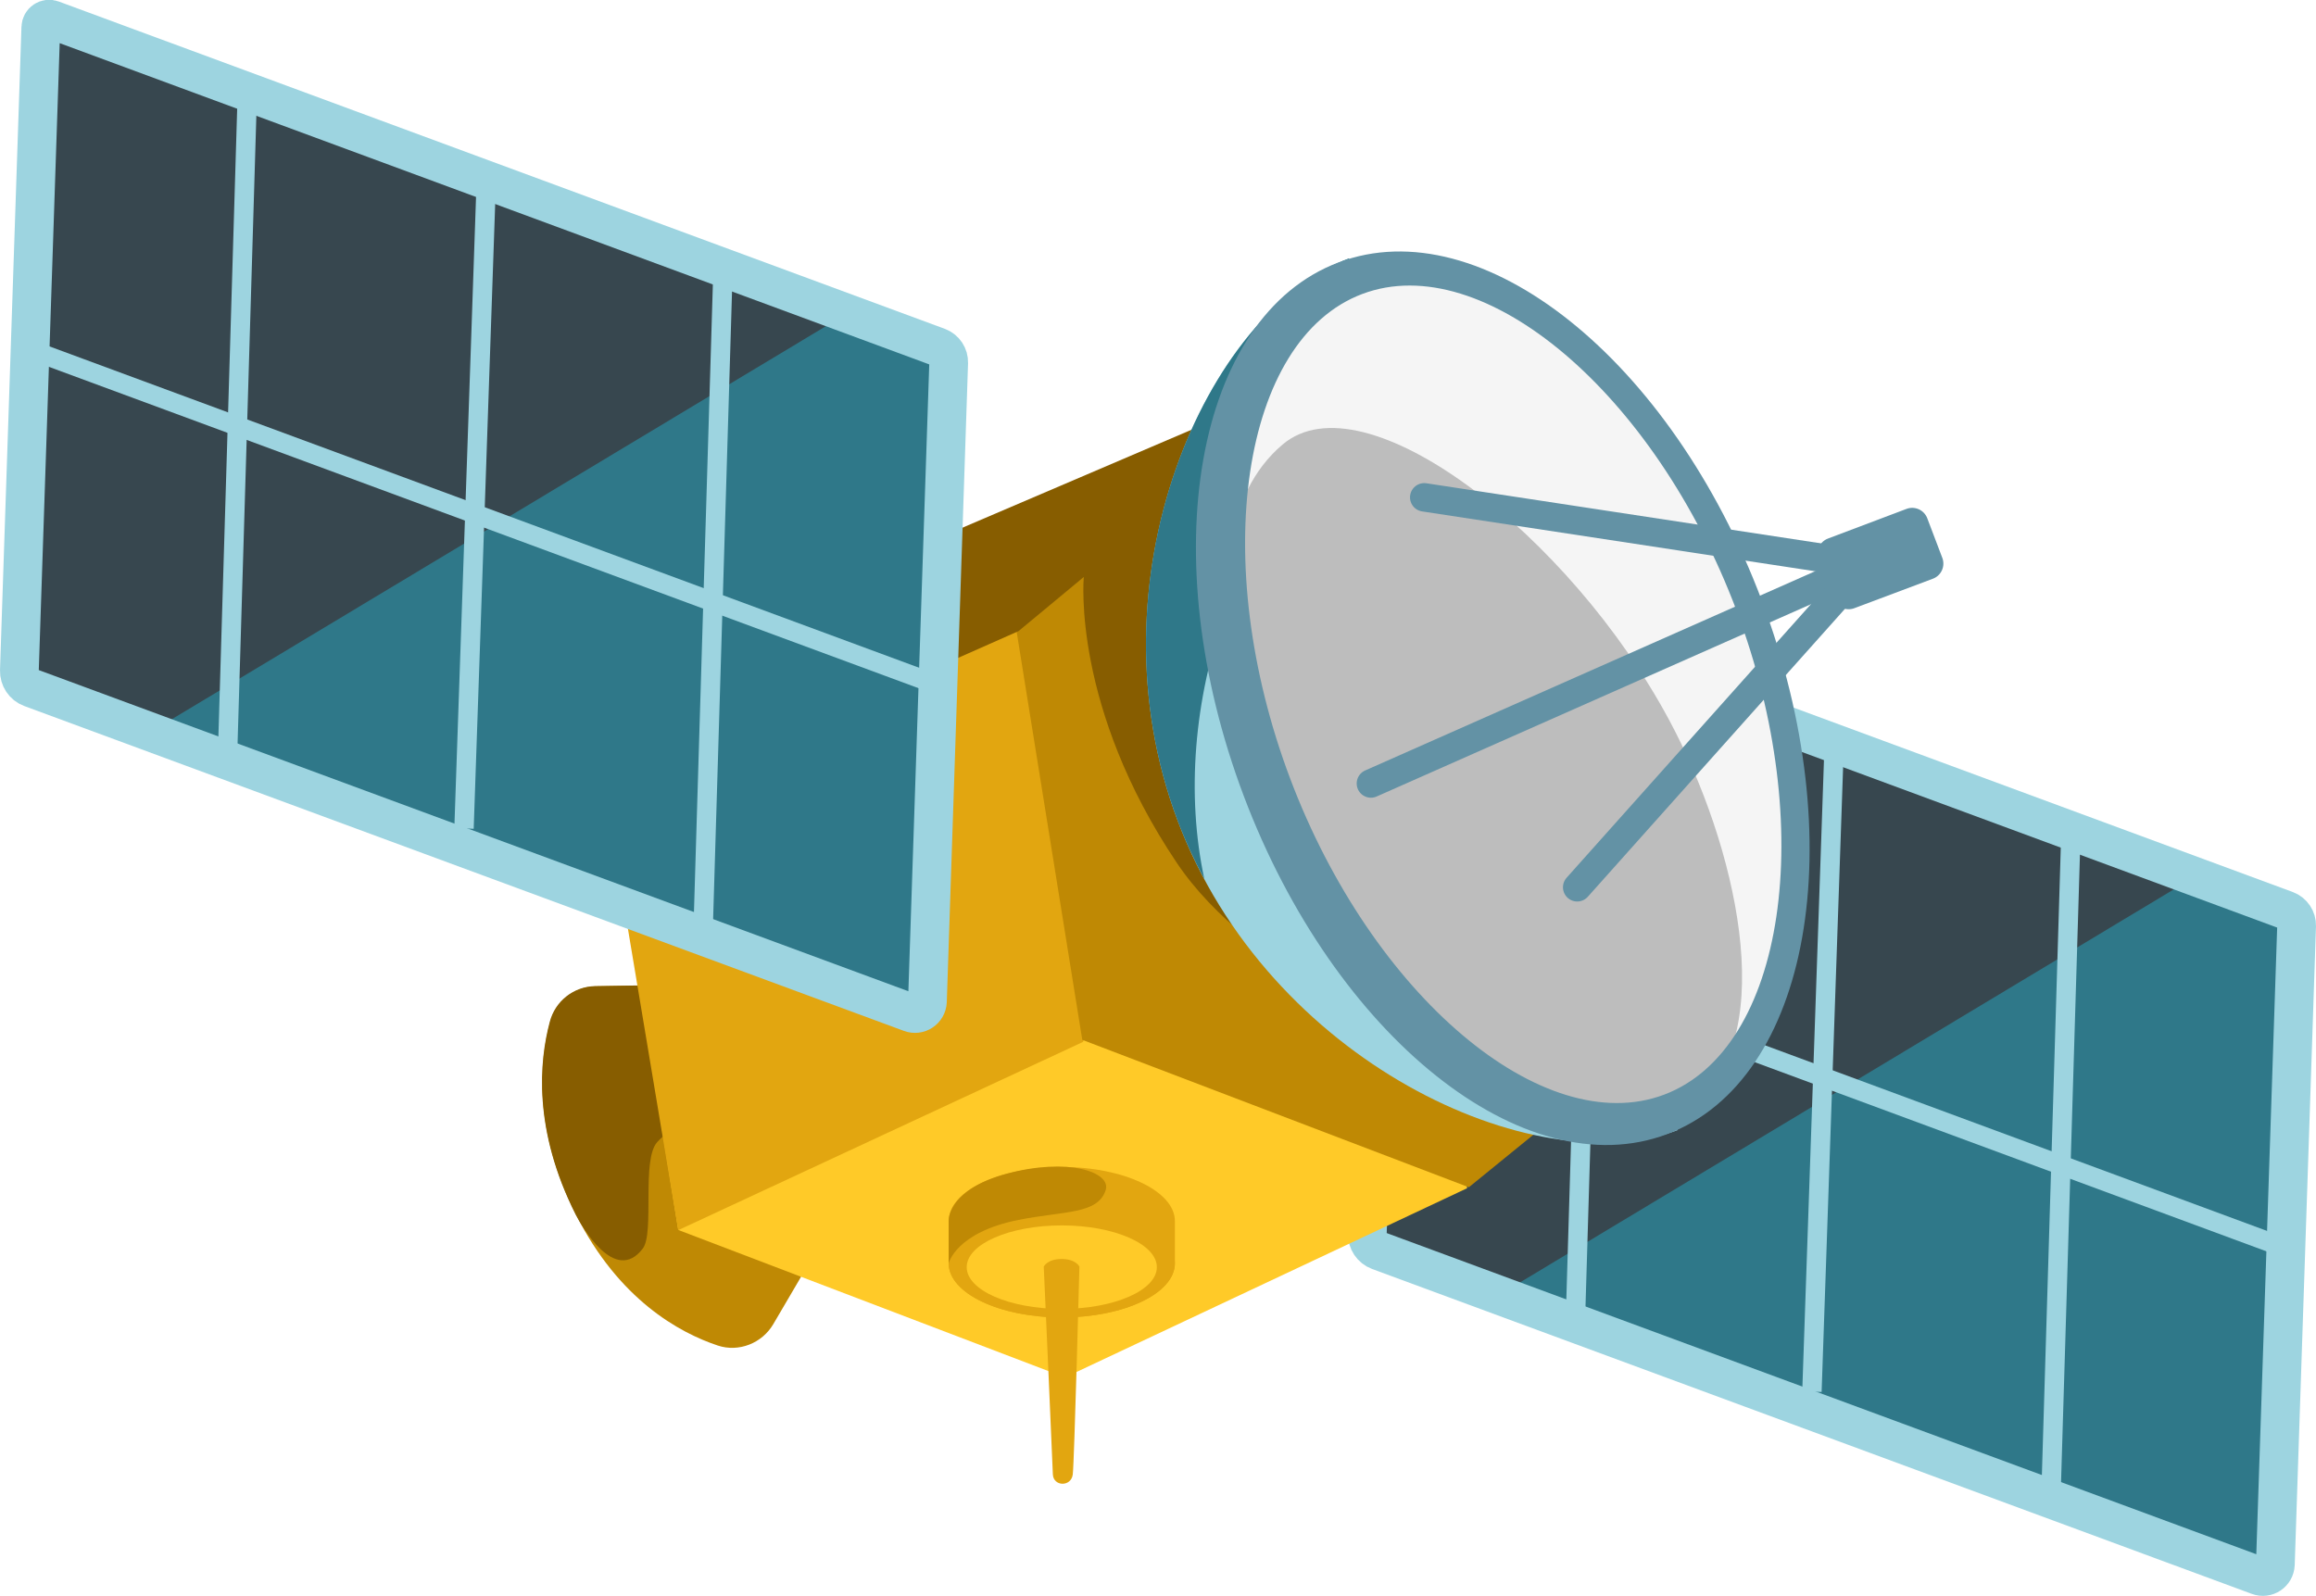
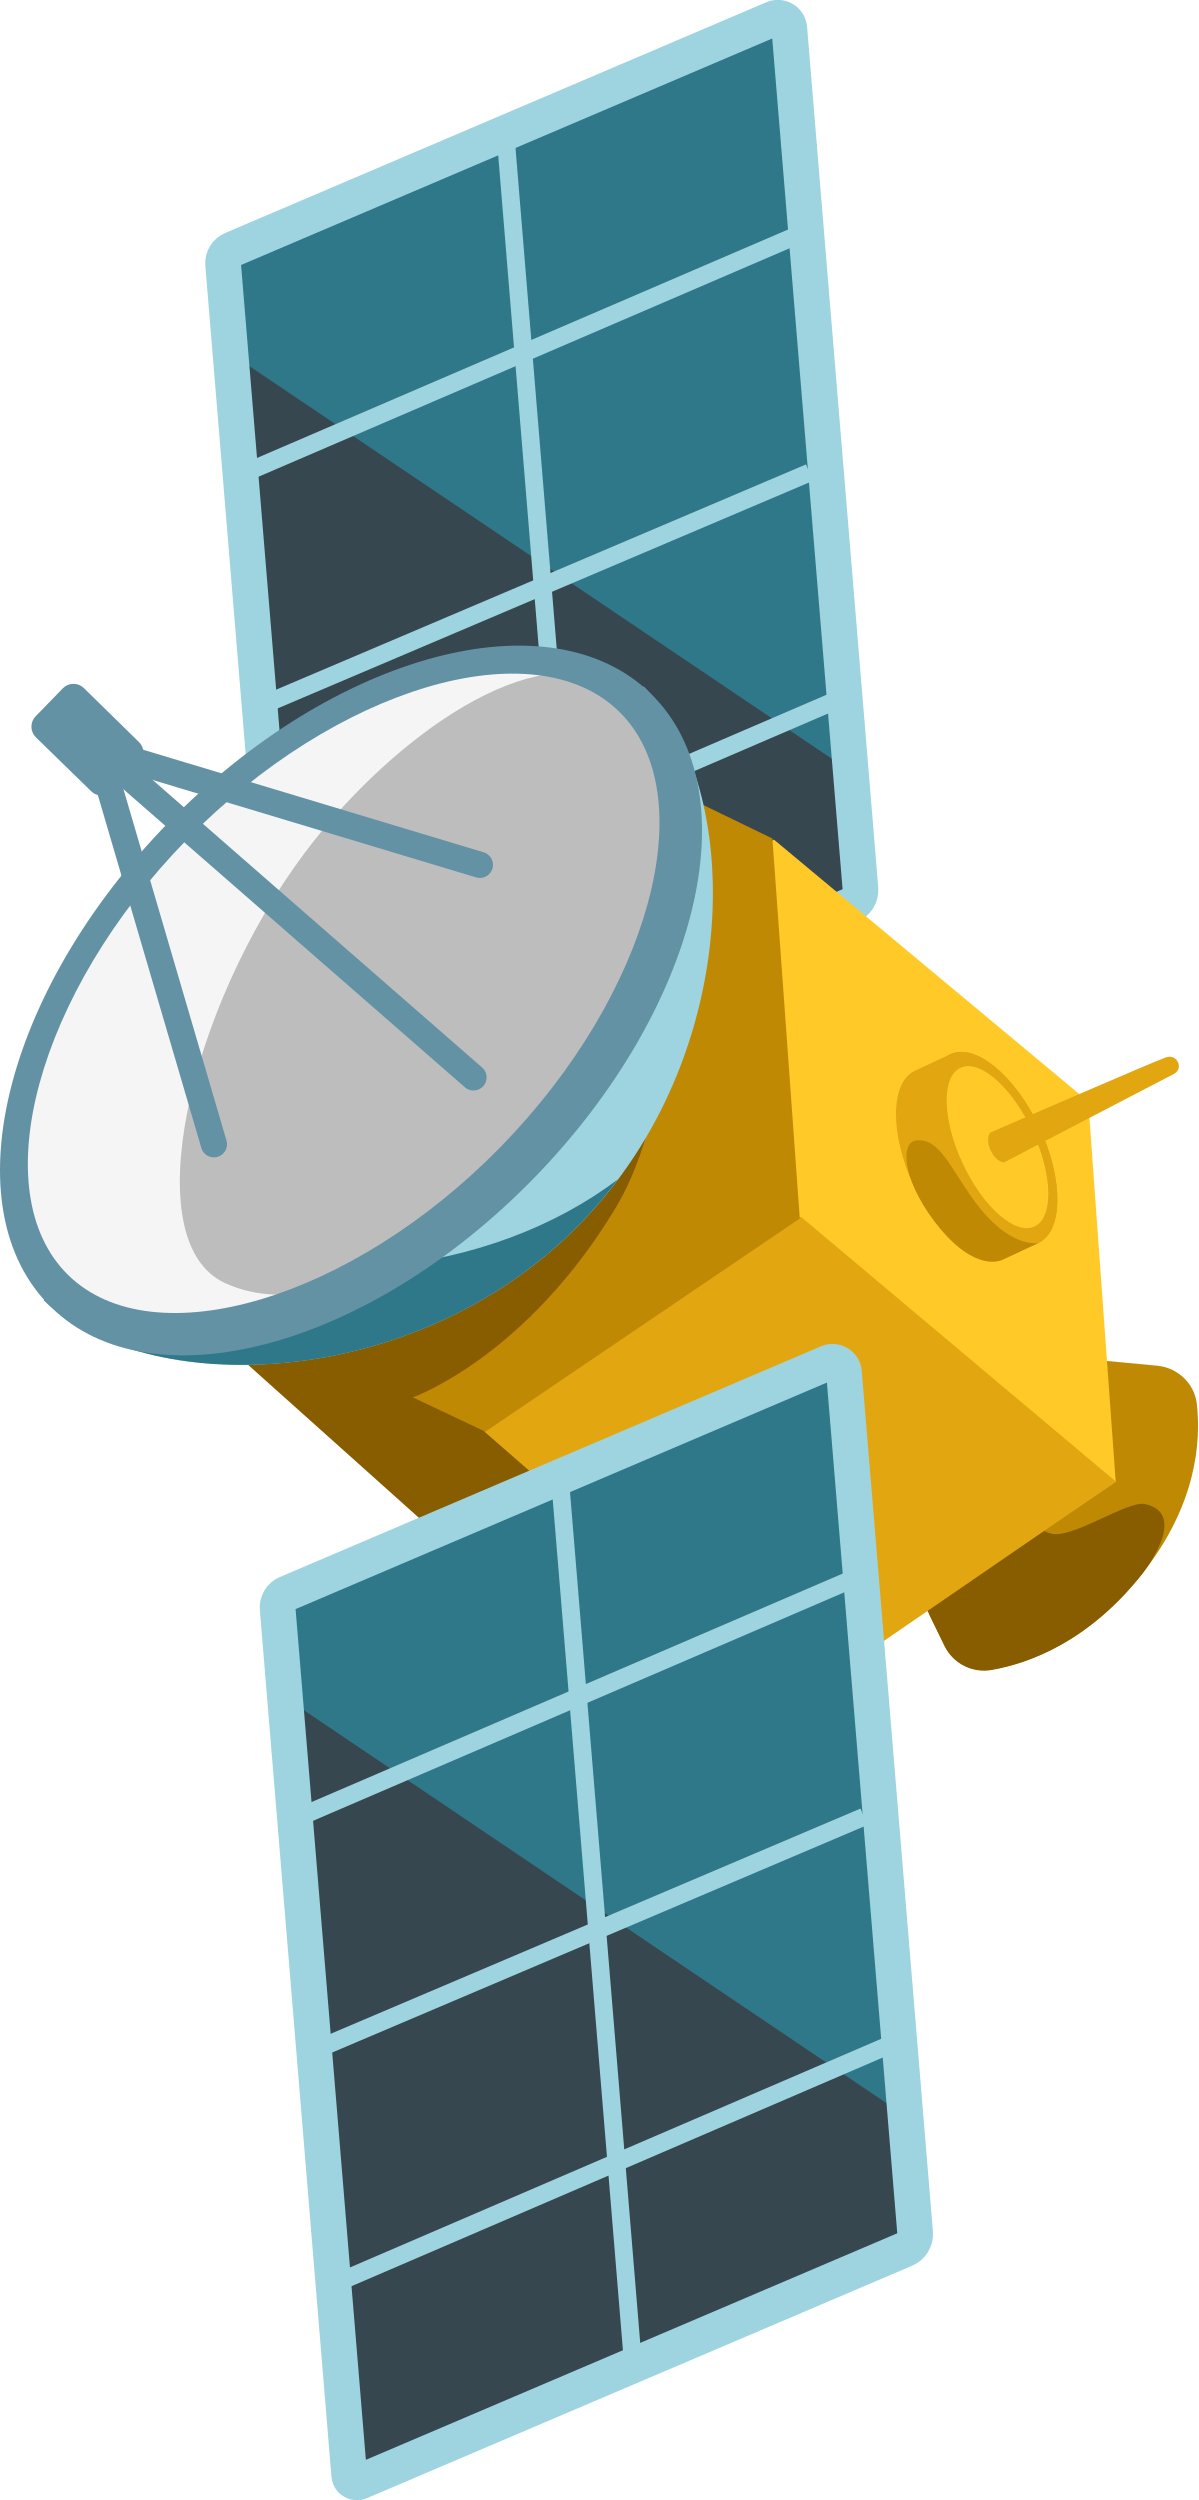
- <svg xmlns="http://www.w3.org/2000/svg" width="201.815mm" height="139.07mm" viewBox="0 0 122.043 84.099" aria-hidden="true" role="img" class="iconify iconify--noto" preserveAspectRatio="xMidYMid" version="1.1" id="svg74">
+ <svg xmlns="http://www.w3.org/2000/svg" width="428.49" height="894.153" viewBox="0 0 68.558 143.064" aria-hidden="true" role="img" class="iconify iconify--noto" preserveAspectRatio="xMidYMid" version="1.1" id="svg74">
  <defs id="defs78" />
-   <path d="m 73.781,30.721 c 0,0 47.26,17.71 47.24,18.08 l -1.12,33.65 c -0.02,0.45 -0.47,0.75 -0.89,0.59 L 72.661,65.921 c -0.38,-0.14 -0.62,-0.51 -0.61,-0.91 l 1.13,-33.9 c 0.01,-0.3 0.31,-0.5 0.6,-0.39 z" fill="#2f7889" id="path2" />
-   <path d="m 115.731,46.161 -41.95,-15.44 c -0.28,-0.11 -0.59,0.09 -0.6,0.4 l -1.13,33.9 7.57,2.85 z" fill="#37474f" id="path4" />
-   <path d="m 73.781,30.721 46.69,17.25 a 0.854,0.854 0 0 1 0.55,0.82 l -1.12,33.66 c -0.02,0.45 -0.47,0.75 -0.89,0.59 L 72.661,65.921 c -0.38,-0.14 -0.62,-0.51 -0.61,-0.91 l 1.13,-33.9 c 0.01,-0.3 0.31,-0.5 0.6,-0.39 z" fill="none" stroke="#9dd4e0" stroke-width="2.042" stroke-miterlimit="10" id="path6" />
-   <path fill="none" stroke="#9dd4e0" stroke-width="1.021" stroke-miterlimit="10" d="m 72.611,48.091 47.84,17.69" id="path8" />
-   <path fill="none" stroke="#9dd4e0" stroke-width="1.021" stroke-miterlimit="10" d="m 95.481,73.341 1.17,-34.02" id="path10" />
-   <path fill="none" stroke="#9dd4e0" stroke-width="1.021" stroke-miterlimit="10" d="m 108.081,78.661 1.06,-35.2" id="path12" />
-   <path fill="none" stroke="#9dd4e0" stroke-width="1.021" stroke-miterlimit="10" d="m 83.001,70.101 1.06,-35.44" id="path14" />
-   <path d="m 42.211,67.291 -1.46,2.49 c -0.59,1.01 -1.82,1.5 -2.93,1.13 -2.04,-0.68 -5.21,-2.43 -7.46,-6.88 -2.27,-4.49 -1.93,-8.12 -1.37,-10.17 a 2.53,2.53 0 0 1 2.38,-1.88 l 2.04,-0.04 z" fill="#bf8904" id="path16" />
-   <path d="m 33.871,65.801 c 0.63,-0.82 -0.08,-4.67 0.76,-5.61 0.42,-0.46 1.01,-0.9 1.58,-0.65 l -2.29,-7.61 -2.57,0.04 a 2.51,2.51 0 0 0 -2.38,1.88 c -0.55,2.05 -0.9,5.68 1.37,10.17 0.3,0.57 2.06,3.71 3.53,1.78 z" fill="#875d00" id="path18" />
-   <path fill="#ffca28" d="m 35.741,64.821 20.38,7.77 21.19,-9.97 -5.94,-42.57 -22.18,9.48 -16.91,13.77 z" id="path20" />
-   <path fill="#e2a610" d="m 35.741,64.831 21.33,-9.92 14.1,-35.25 -22.18,9.48 -16.91,13.77 z" id="path22" />
-   <path fill="#bf8904" d="m 57.031,54.801 20.37,7.77 16.91,-13.76 -3.46,-21.53 -20.37,-7.76 -16.91,13.76 z" id="path24" />
-   <path d="m 31.851,42.931 21.82,-9.67 3.44,-2.85 c -0.01,0.14 -0.6,6.87 4.9,15.06 3.95,5.89 12.89,9.2 12.89,9.2 l -4.45,-35.3 -22.17,9.48 z" fill="#875d00" id="path26" />
-   <g id="g42" transform="rotate(180,62.51065,53.02528)">
+   <path d="m 16.865,64.726 c 0,0 -3.922,-50.317 -3.578,-50.455 L 44.257,1.065 c 0.416,-0.172 0.878,0.109 0.911,0.557 l 4.072,49.243 c 0.034,0.404 -0.2,0.777 -0.567,0.937 L 17.472,65.105 c -0.276,0.118 -0.584,-0.07 -0.607,-0.379 z" fill="#2f7889" id="path2" />
+   <path d="m 13.13,20.181 3.735,44.545 c 0.019,0.3 0.331,0.497 0.616,0.375 L 48.683,51.798 48.066,43.733 Z" fill="#37474f" id="path4" />
+   <path d="M 16.865,64.726 12.767,15.12 a 0.854,0.854 0 0 1 0.511,-0.845 L 44.257,1.065 c 0.416,-0.172 0.878,0.109 0.911,0.557 l 4.072,49.243 c 0.034,0.404 -0.2,0.777 -0.567,0.937 L 17.472,65.105 c -0.276,0.118 -0.584,-0.07 -0.607,-0.379 z" fill="none" stroke="#9dd4e0" stroke-width="2.042" stroke-miterlimit="10" id="path6" />
+   <path fill="none" stroke="#9dd4e0" stroke-width="1.021" stroke-miterlimit="10" d="M 33.102,58.445 28.917,7.611" id="path8" />
+   <path fill="none" stroke="#9dd4e0" stroke-width="1.021" stroke-miterlimit="10" d="M 46.321,27.047 14.994,40.364" id="path10" />
+   <path fill="none" stroke="#9dd4e0" stroke-width="1.021" stroke-miterlimit="10" d="M 45.818,13.379 13.468,27.295" id="path12" />
+   <path fill="none" stroke="#9dd4e0" stroke-width="1.021" stroke-miterlimit="10" d="M 48.659,39.727 16.092,53.744" id="path14" />
+   <path d="m 63.351,77.883 2.874,0.271 c 1.165,0.108 2.129,1.016 2.262,2.178 0.246,2.136 -4.87e-4,5.749 -3.083,9.669 -3.11,3.955 -6.544,5.181 -8.638,5.54 a 2.53,2.53 0 0 1 -2.71,-1.362 l -0.898,-1.832 z" fill="#bf8904" id="path16" />
+   <path d="m 65.525,86.071 c -1.009,-0.224 -4.199,2.046 -5.406,1.682 -0.594,-0.186 -1.243,-0.535 -1.257,-1.157 l -5.929,5.292 1.122,2.312 a 2.51,2.51 0 0 0 2.71,1.362 c 2.09,-0.368 5.528,-1.585 8.638,-5.54 0.39,-0.513 2.492,-3.435 0.121,-3.952 z" fill="#875d00" id="path18" />
+   <path fill="#ffca28" d="M 63.847,84.791 62.276,63.036 44.285,48.045 8.213,71.419 26.179,87.515 45.805,97.021 Z" id="path20" />
+   <path fill="#e2a610" d="M 63.856,84.786 45.851,69.647 7.945,71.765 25.91,87.861 45.536,97.367 Z" id="path22" />
+   <path fill="#bf8904" d="M 45.768,69.73 44.201,47.985 24.584,38.474 6.533,50.709 8.109,72.45 27.727,81.96 Z" id="path24" />
+   <path d="M 45.652,97.567 27.666,81.878 23.629,79.965 c 0.131,-0.05 6.48,-2.36 11.578,-10.806 3.669,-6.069 2.89,-15.57 2.89,-15.57 L 7.986,72.541 25.947,88.627 Z" fill="#875d00" id="path26" />
+   <g id="g42" transform="rotate(65,42.3752,43.04915)">
    <path d="m 122.27,105.01 c 0,0 -47.26,-17.71 -47.24,-18.08 l 1.12,-33.66 c 0.02,-0.45 0.47,-0.75 0.89,-0.59 l 46.35,17.12 c 0.38,0.14 0.62,0.51 0.61,0.91 l -1.13,33.9 c -0.01,0.31 -0.31,0.51 -0.6,0.4 z" fill="#2f7889" id="path28" />
    <path d="m 80.32,89.57 41.95,15.44 c 0.28,0.11 0.59,-0.09 0.6,-0.4 L 124,69.95 117.01,67.52 Z" fill="#37474f" id="path30" />
    <path d="M 122.27,105.01 75.58,87.76 a 0.858,0.858 0 0 1 -0.55,-0.83 l 1.12,-33.66 c 0.02,-0.45 0.47,-0.75 0.89,-0.59 l 46.35,17.12 c 0.38,0.14 0.62,0.51 0.61,0.91 l -1.13,33.9 c -0.01,0.31 -0.31,0.51 -0.6,0.4 z" fill="none" stroke="#9dd4e0" stroke-width="2.042" stroke-miterlimit="10" id="path32" />
    <path fill="none" stroke="#9dd4e0" stroke-width="1.021" stroke-miterlimit="10" d="M 123.44,87.63 75.6,69.95" id="path34" />
    <path fill="none" stroke="#9dd4e0" stroke-width="1.021" stroke-miterlimit="10" d="M 100.57,62.39 99.4,96.41" id="path36" />
    <path fill="none" stroke="#9dd4e0" stroke-width="1.021" stroke-miterlimit="10" d="m 87.97,57.06 -1.06,35.2" id="path38" />
    <path fill="none" stroke="#9dd4e0" stroke-width="1.021" stroke-miterlimit="10" d="m 113.05,65.63 -1.06,35.44" id="path40" />
  </g>
-   <path d="m 49.991,66.581 c 0,1.57 2.67,2.85 5.96,2.85 3.29,0 5.96,-1.27 5.96,-2.85 v -2.23 c 0,-1.57 -2.67,-2.85 -5.96,-2.85 -3.29,0 -5.96,1.27 -5.96,2.85 z" fill="#e2a610" id="path44" />
-   <ellipse cx="-55.951" cy="-66.581" rx="5.96" ry="2.85" fill="#e2a610" id="ellipse46" transform="scale(-1)" />
-   <ellipse cx="-55.951" cy="-66.781" rx="5.01" ry="2.2" fill="#ffca28" id="ellipse48" transform="scale(-1)" />
-   <path d="m 55.001,66.751 c 0,0 0.19,-0.4 0.94,-0.4 0.75,0 0.94,0.4 0.94,0.4 0,0 -0.27,10.28 -0.35,10.95 -0.08,0.67 -1.02,0.65 -1.05,0 -0.02,-0.65 -0.48,-10.95 -0.48,-10.95 z" fill="#e2a610" id="path50" />
-   <path d="m 49.991,66.581 c 0,0 0.37,-1.63 3.68,-2.29 2.43,-0.48 4.17,-0.29 4.59,-1.56 0.32,-0.96 -1.98,-1.75 -5.23,-0.87 -2.93,0.8 -3.04,2.26 -3.04,2.48 z" fill="#bf8904" id="path52" />
-   <g id="g72" transform="rotate(180,62.51065,53.02528)">
+   <path d="m 59.42,71.132 c 1.423,-0.664 1.455,-3.624 0.064,-6.606 -1.39,-2.982 -3.67,-4.865 -5.102,-4.197 l -2.021,0.942 c -1.423,0.664 -1.455,3.624 -0.064,6.606 1.39,2.982 3.67,4.865 5.102,4.197 z" fill="#e2a610" id="path44" />
+   <ellipse cx="83.619" cy="-23.791" rx="5.96" ry="2.85" fill="#e2a610" id="ellipse46" transform="rotate(65)" />
+   <ellipse cx="83.619" cy="-23.991" rx="5.01" ry="2.2" fill="#ffca28" id="ellipse48" transform="rotate(65)" />
+   <path d="m 57.456,66.519 c 0,0 -0.443,-0.003 -0.76,-0.683 -0.317,-0.68 -0.035,-1.021 -0.035,-1.021 0,0 9.431,-4.1 10.072,-4.31 0.641,-0.211 1.02,0.65 0.444,0.952 -0.581,0.293 -9.721,5.063 -9.721,5.063 z" fill="#e2a610" id="path50" />
+   <path d="m 59.42,71.132 c 0,0 -1.634,0.354 -3.631,-2.367 -1.462,-1.999 -2.025,-3.657 -3.354,-3.501 -1.005,0.116 -0.749,2.534 1.422,5.108 1.963,2.317 3.333,1.8 3.532,1.707 z" fill="#bf8904" id="path52" />
+   <g id="g72" transform="rotate(65,42.3752,43.04915)">
    <path d="M 53.94,92.43 36.62,46.49 c 7.54,-2.84 21.56,3.62 26.34,16.3 4.78,12.68 -1.48,26.8 -9.02,29.64 z" fill="#9dd4e0" id="path54" />
    <path d="m 51.7,86.49 2.24,5.94 c 7.54,-2.84 13.81,-16.95 9.02,-29.64 -0.4,-1.06 -0.87,-2.08 -1.4,-3.06 1.9,8.89 -1.6,19.92 -9.86,26.76 z" fill="#2f7889" id="path56" />
    <ellipse transform="rotate(-20.653,45.232,69.563)" cx="45.23" cy="69.56" rx="13.25" ry="23.6" fill="#f5f5f5" id="ellipse58" />
    <path d="M 37.04,68.06 C 33.53,61.5 31.26,51.67 35.61,48.01 c 4.59,-3.86 11.08,0.68 14.34,3.57 1.81,1.6 2.76,2.85 3.7,4.13 5.36,7.3 9.97,21.66 3.79,26.91 -4.31,3.66 -15.15,-4.74 -20.4,-14.56 z" fill="#bdbdbd" id="path60" />
    <path d="m 33.52,73.89 c -4.31,-11.44 -2.57,-23.13 3.81,-25.53 6.38,-2.4 15.4,5.23 19.71,16.67 4.31,11.44 2.57,23.13 -3.81,25.53 -6.38,2.4 -15.4,-5.23 -19.71,-16.67 M 32.18,74.4 C 36.96,87.09 46.95,95.07 54.49,92.22 62.03,89.38 64.27,76.79 59.48,64.1 54.69,51.41 44.71,43.44 37.17,46.28 29.63,49.12 27.4,61.71 32.18,74.4 Z" fill="#6392a5" id="path62" />
    <path fill="none" stroke="#6392a5" stroke-width="1.5" stroke-linecap="round" stroke-miterlimit="10" d="M 26.72,76.3 52.78,64.76" id="path64" />
    <path fill="none" stroke="#6392a5" stroke-width="1.5" stroke-linecap="round" stroke-miterlimit="10" d="M 26.72,76.3 41.91,59.29" id="path66" />
    <path fill="none" stroke="#6392a5" stroke-width="1.5" stroke-linecap="round" stroke-miterlimit="10" d="m 26.72,76.3 23.25,3.54" id="path68" />
    <path d="m 28.4,74.49 0.79,2.08 a 0.85,0.85 0 0 1 -0.5,1.1 l -4.13,1.56 a 0.85,0.85 0 0 1 -1.1,-0.5 l -0.79,-2.08 a 0.85,0.85 0 0 1 0.5,-1.1 L 27.3,74 a 0.85,0.85 0 0 1 1.1,0.49 z" fill="#6392a5" id="path70" />
  </g>
</svg>
